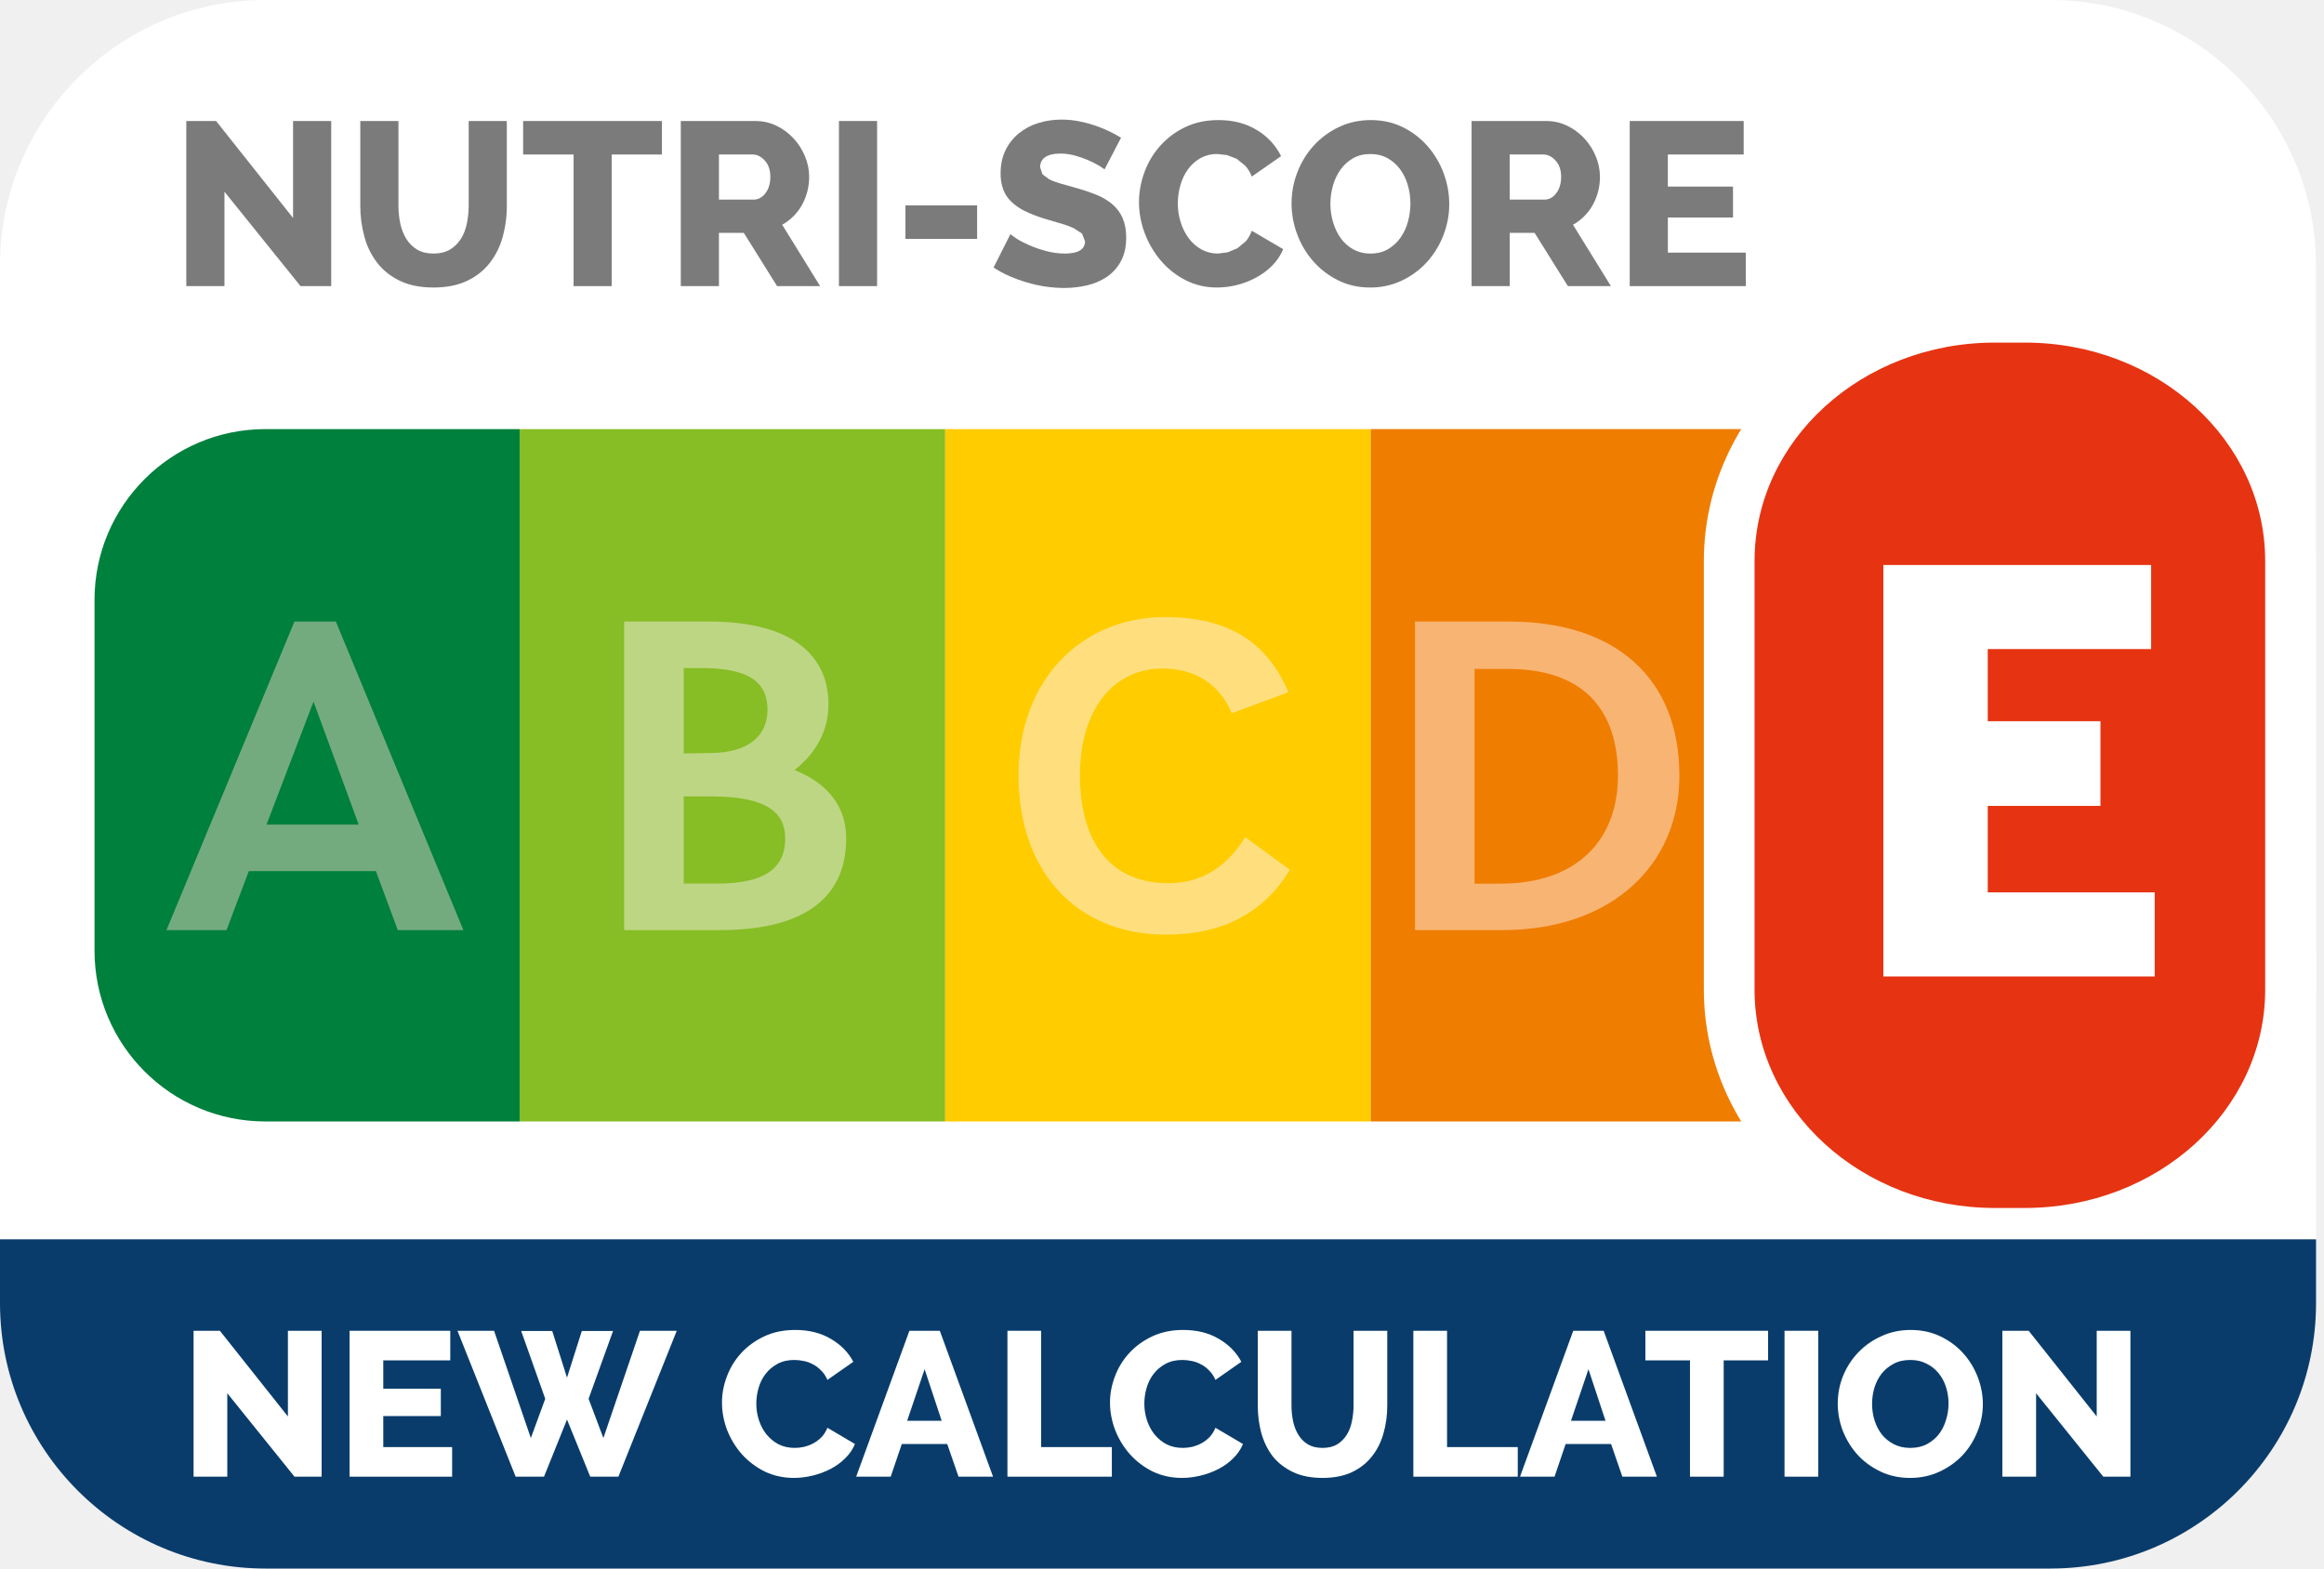
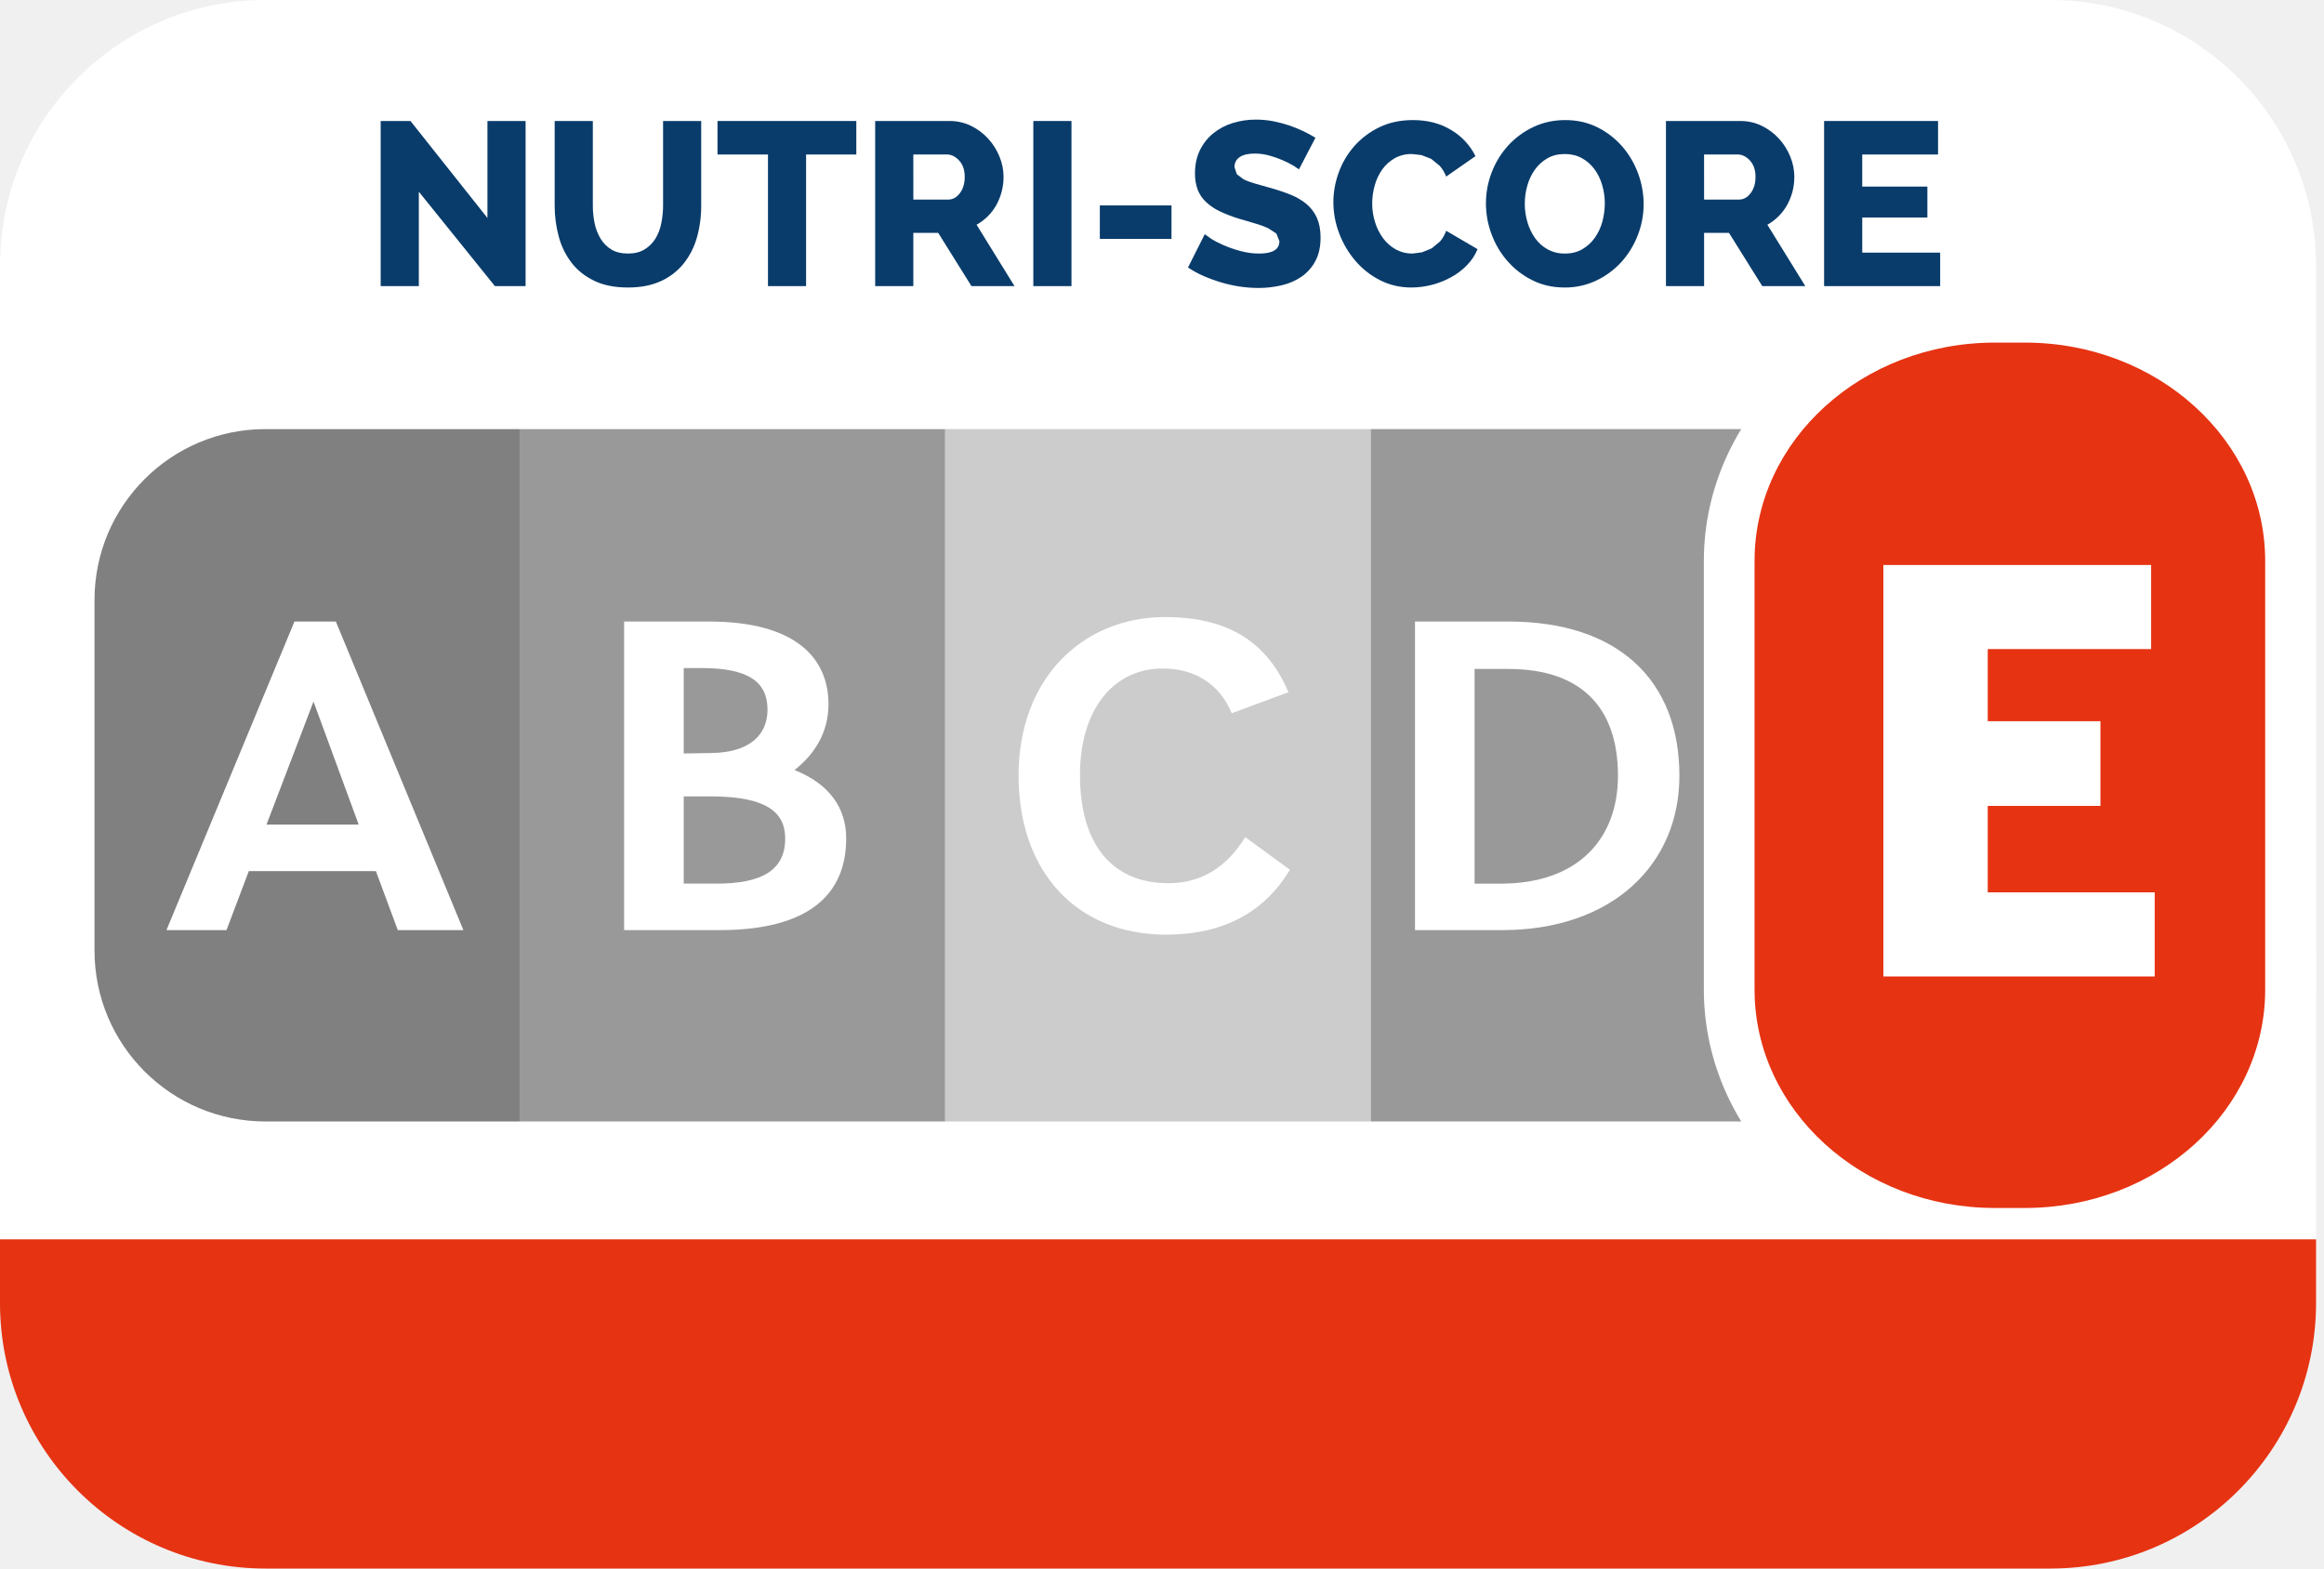
<svg xmlns="http://www.w3.org/2000/svg" id="svg2032" width="240" height="162" version="1.1" viewBox="0 0 240 162">
  <rect style="fill:#ffffff;fill-opacity:1;stroke:none;stroke-width:2.653;stroke-linecap:round;stroke-linejoin:round;paint-order:stroke fill markers" id="rect18499" width="239.178" height="30" x="0" y="98" />
  <defs id="defs2029">
    <clipPath id="clipPath1836" clipPathUnits="userSpaceOnUse">
      <path id="path1838" stroke-width="1" d="M-576.406-131.683h841.89v595.276h-841.89z" />
    </clipPath>
    <clipPath id="clipPath1817" clipPathUnits="userSpaceOnUse">
      <path id="path1819" stroke-width="1" d="M-480.445-91.617h841.89V503.66h-841.89z" />
    </clipPath>
    <clipPath id="clipPath1872" clipPathUnits="userSpaceOnUse">
      <path id="path1874" stroke-width="1" d="M-488.313-132.237h841.89v595.276h-841.89z" />
    </clipPath>
    <clipPath id="clipPath1878" clipPathUnits="userSpaceOnUse">
      <path id="path1880" stroke-width="1" d="M-519.714-136.177h841.89V459.1h-841.89z" />
    </clipPath>
    <clipPath id="clipPath1886" clipPathUnits="userSpaceOnUse">
      <path id="path1888" stroke-width="1" d="M-521.325-134.642h841.89v595.276h-841.89z" />
    </clipPath>
    <clipPath id="clipPath1892" clipPathUnits="userSpaceOnUse">
      <path id="path1894" stroke-width="1" d="M-532.144-130.648h841.89v595.276h-841.89z" />
    </clipPath>
    <clipPath id="clipPath1898" clipPathUnits="userSpaceOnUse">
      <path id="path1900" stroke-width="1" d="M-500.02-102.749h841.89v595.276h-841.89z" />
    </clipPath>
    <clipPath id="clipPath1904" clipPathUnits="userSpaceOnUse">
      <path id="path1906" stroke-width="1" d="M-522.55-115.224h841.89v595.276h-841.89z" />
    </clipPath>
    <clipPath id="clipPath1910" clipPathUnits="userSpaceOnUse">
      <path id="path1912" stroke-width="1" d="M-561.373-85.195h841.89v595.276h-841.89z" />
    </clipPath>
    <clipPath id="clipPath1916" clipPathUnits="userSpaceOnUse">
      <path id="path1918" stroke-width="1" d="M-562.786-87.568h841.89v595.276h-841.89z" />
    </clipPath>
    <clipPath id="clipPath1593" clipPathUnits="userSpaceOnUse">
      <path id="path1595" stroke-width="1" d="M-503.056-291.81h841.89v595.277h-841.89z" />
    </clipPath>
    <clipPath id="clipPath1929" clipPathUnits="userSpaceOnUse">
      <path id="path1931" stroke-width="1" d="M-503.055-239.322h841.89v595.276h-841.89z" />
    </clipPath>
    <clipPath id="clipPath1605" clipPathUnits="userSpaceOnUse">
      <path id="path1607" stroke-width="1" d="M-427.382-279.942h841.89v595.276h-841.89z" />
    </clipPath>
    <clipPath id="clipPath1618" clipPathUnits="userSpaceOnUse">
      <path id="path1620" stroke-width="1" d="M-458.785-283.881h841.89v595.276h-841.89z" />
    </clipPath>
    <clipPath id="clipPath1611" clipPathUnits="userSpaceOnUse">
      <path id="path1613" stroke-width="1" d="M-460.394-282.347h841.89v595.276h-841.89z" />
    </clipPath>
    <clipPath id="clipPath1599" clipPathUnits="userSpaceOnUse">
      <path id="path1601" stroke-width="1" d="M-471.214-278.353h841.89v595.276h-841.89z" />
    </clipPath>
    <clipPath id="clipPath1624" clipPathUnits="userSpaceOnUse">
      <path id="path1626" stroke-width="1" d="M-441.091-250.452h841.89v595.276h-841.89z" />
    </clipPath>
    <clipPath id="clipPath1630" clipPathUnits="userSpaceOnUse">
      <path id="path1632" stroke-width="1" d="M-461.62-262.929h841.89v595.276h-841.89z" />
    </clipPath>
    <clipPath id="clipPath1636" clipPathUnits="userSpaceOnUse">
      <path id="path1638" stroke-width="1" d="M-478.601-250.452h841.89v595.276h-841.89z" />
    </clipPath>
    <clipPath id="clipPath1642" clipPathUnits="userSpaceOnUse">
      <path id="path1644" stroke-width="1" d="M-420.708-232.9h841.89v595.276h-841.89z" />
    </clipPath>
    <clipPath id="clipPath1922" clipPathUnits="userSpaceOnUse">
      <path id="path1924" stroke-width="1" d="M-422.121-235.273h841.89v595.276h-841.89z" />
    </clipPath>
    <clipPath id="clipPath1866" clipPathUnits="userSpaceOnUse">
      <path id="path1868" stroke-width="1" d="M-625.833-291.81h841.89v595.277h-841.89z" />
    </clipPath>
    <clipPath id="clipPath1717" clipPathUnits="userSpaceOnUse">
      <path id="path1719" stroke-width="1" d="M-625.833-239.322h841.89v595.276h-841.89z" />
    </clipPath>
    <clipPath id="clipPath1729" clipPathUnits="userSpaceOnUse">
      <path id="path1731" stroke-width="1" d="M-542.292-239.322h841.89v595.276h-841.89z" />
    </clipPath>
    <clipPath id="clipPath1735" clipPathUnits="userSpaceOnUse">
      <path id="path1737" stroke-width="1" d="M-586.47-262.929h841.89v595.276h-841.89z" />
    </clipPath>
    <clipPath id="clipPath1741" clipPathUnits="userSpaceOnUse">
      <path id="path1743" stroke-width="1" d="M-601.38-250.452h841.89v595.276h-841.89z" />
    </clipPath>
    <clipPath id="clipPath1747" clipPathUnits="userSpaceOnUse">
      <path id="path1749" stroke-width="1" d="M-550.16-279.942h841.89v595.276h-841.89z" />
    </clipPath>
    <clipPath id="clipPath1759" clipPathUnits="userSpaceOnUse">
      <path id="path1761" stroke-width="1" d="M-581.562-283.881h841.89v595.276h-841.89z" />
    </clipPath>
    <clipPath id="clipPath1765" clipPathUnits="userSpaceOnUse">
      <path id="path1767" stroke-width="1" d="M-583.172-282.347h841.89v595.276h-841.89z" />
    </clipPath>
    <clipPath id="clipPath1773" clipPathUnits="userSpaceOnUse">
      <path id="path1775" stroke-width="1" d="M-593.991-278.353h841.89v595.276h-841.89z" />
    </clipPath>
    <clipPath id="clipPath1779" clipPathUnits="userSpaceOnUse">
      <path id="path1781" stroke-width="1" d="M-563.464-232.9h841.89v595.276h-841.89z" />
    </clipPath>
    <clipPath id="clipPath1785" clipPathUnits="userSpaceOnUse">
      <path id="path1787" stroke-width="1" d="M-564.877-235.273h841.89v595.276h-841.89z" />
    </clipPath>
    <clipPath id="clipPath1792" clipPathUnits="userSpaceOnUse">
      <path id="path1794" stroke-width="1" d="M-503.055-216.392h841.89v595.276h-841.89z" />
    </clipPath>
    <clipPath id="clipPath1753" clipPathUnits="userSpaceOnUse">
      <path id="path1755" stroke-width="1" d="M-503.055-163.905h841.89v595.276h-841.89z" />
    </clipPath>
    <clipPath id="clipPath1723" clipPathUnits="userSpaceOnUse">
      <path id="path1725" stroke-width="1" d="M-419.514-163.905h841.89v595.276h-841.89z" />
    </clipPath>
    <clipPath id="clipPath1798" clipPathUnits="userSpaceOnUse">
      <path id="path1800" stroke-width="1" d="M-427.382-204.525h841.89v595.276h-841.89z" />
    </clipPath>
    <clipPath id="clipPath1804" clipPathUnits="userSpaceOnUse">
      <path id="path1806" stroke-width="1" d="M-458.784-208.465h841.89v595.276h-841.89z" />
    </clipPath>
    <clipPath id="clipPath1810" clipPathUnits="userSpaceOnUse">
      <path id="path1812" stroke-width="1" d="M-460.394-206.93h841.89v595.276h-841.89z" />
    </clipPath>
    <clipPath id="clipPath1823" clipPathUnits="userSpaceOnUse">
      <path id="path1825" stroke-width="1" d="M-471.213-202.936h841.89V392.34h-841.89z" />
    </clipPath>
    <clipPath id="clipPath1830" clipPathUnits="userSpaceOnUse">
      <path id="path1832" stroke-width="1" d="M-437.456-175.036h841.89V420.24h-841.89z" />
    </clipPath>
    <clipPath id="clipPath1848" clipPathUnits="userSpaceOnUse">
      <path id="path1850" stroke-width="1" d="M-480.209-175.036h841.89V420.24h-841.89z" />
    </clipPath>
    <clipPath id="clipPath1842" clipPathUnits="userSpaceOnUse">
      <path id="path1844" stroke-width="1" d="M-460.551-157.483h841.89v595.276h-841.89z" />
    </clipPath>
    <clipPath id="clipPath1854" clipPathUnits="userSpaceOnUse">
      <path id="path1856" stroke-width="1" d="M-461.964-159.856h841.89V435.42h-841.89z" />
    </clipPath>
    <clipPath id="clipPath1860" clipPathUnits="userSpaceOnUse">
      <path id="path1862" stroke-width="1" d="M-452.876-180.763h841.89v595.276h-841.89z" />
    </clipPath>
    <clipPath id="clipPath1648" clipPathUnits="userSpaceOnUse">
      <path id="path1650" stroke-width="1" d="M-625.835-216.392h841.89v595.276h-841.89z" />
    </clipPath>
    <clipPath id="clipPath1655" clipPathUnits="userSpaceOnUse">
      <path id="path1657" stroke-width="1" d="M-625.833-163.905h841.89v595.276h-841.89z" />
    </clipPath>
    <clipPath id="clipPath1661" clipPathUnits="userSpaceOnUse">
      <path id="path1663" stroke-width="1" d="M-542.292-163.905h841.89v595.276h-841.89z" />
    </clipPath>
    <clipPath id="clipPath1673" clipPathUnits="userSpaceOnUse">
      <path id="path1675" stroke-width="1" d="M-550.16-204.525h841.89v595.276h-841.89z" />
    </clipPath>
    <clipPath id="clipPath1667" clipPathUnits="userSpaceOnUse">
      <path id="path1669" stroke-width="1" d="M-581.562-208.465h841.89v595.276h-841.89z" />
    </clipPath>
    <clipPath id="clipPath1687" clipPathUnits="userSpaceOnUse">
      <path id="path1689" stroke-width="1" d="M-583.173-206.93h841.89v595.276h-841.89z" />
    </clipPath>
    <clipPath id="clipPath1680" clipPathUnits="userSpaceOnUse">
      <path id="path1682" stroke-width="1" d="M-593.993-202.935h841.89V392.34h-841.89z" />
    </clipPath>
    <clipPath id="clipPath1693" clipPathUnits="userSpaceOnUse">
      <path id="path1695" stroke-width="1" d="M-561.868-175.036h841.89V420.24h-841.89z" />
    </clipPath>
    <clipPath id="clipPath1699" clipPathUnits="userSpaceOnUse">
      <path id="path1701" stroke-width="1" d="M-582.388-187.512h841.89v595.276h-841.89z" />
    </clipPath>
    <clipPath id="clipPath1705" clipPathUnits="userSpaceOnUse">
      <path id="path1707" stroke-width="1" d="M-603.22-157.483h841.89v595.276h-841.89z" />
    </clipPath>
    <clipPath id="clipPath1711" clipPathUnits="userSpaceOnUse">
      <path id="path1713" stroke-width="1" d="M-604.633-159.856h841.89V435.42h-841.89z" />
    </clipPath>
    <clipPath id="clipPath1836-3" clipPathUnits="userSpaceOnUse">
      <path id="path1838-6" stroke-width="1" d="M-576.406-131.683h841.89v595.276h-841.89z" />
    </clipPath>
    <clipPath id="clipPath1817-7" clipPathUnits="userSpaceOnUse">
      <path id="path1819-5" stroke-width="1" d="M-480.445-91.617h841.89V503.66h-841.89z" />
    </clipPath>
    <clipPath id="clipPath1872-3" clipPathUnits="userSpaceOnUse">
      <path id="path1874-5" stroke-width="1" d="M-488.313-132.237h841.89v595.276h-841.89z" />
    </clipPath>
    <clipPath id="clipPath1878-6" clipPathUnits="userSpaceOnUse">
      <path id="path1880-2" stroke-width="1" d="M-519.714-136.177h841.89V459.1h-841.89z" />
    </clipPath>
    <clipPath id="clipPath1886-9" clipPathUnits="userSpaceOnUse">
      <path id="path1888-1" stroke-width="1" d="M-521.325-134.642h841.89v595.276h-841.89z" />
    </clipPath>
    <clipPath id="clipPath1892-2" clipPathUnits="userSpaceOnUse">
      <path id="path1894-7" stroke-width="1" d="M-532.144-130.648h841.89v595.276h-841.89z" />
    </clipPath>
    <clipPath id="clipPath1898-0" clipPathUnits="userSpaceOnUse">
      <path id="path1900-9" stroke-width="1" d="M-500.02-102.749h841.89v595.276h-841.89z" />
    </clipPath>
    <clipPath id="clipPath1904-3" clipPathUnits="userSpaceOnUse">
      <path id="path1906-6" stroke-width="1" d="M-522.55-115.224h841.89v595.276h-841.89z" />
    </clipPath>
    <clipPath id="clipPath1910-0" clipPathUnits="userSpaceOnUse">
      <path id="path1912-6" stroke-width="1" d="M-561.373-85.195h841.89v595.276h-841.89z" />
    </clipPath>
    <clipPath id="clipPath1916-2" clipPathUnits="userSpaceOnUse">
      <path id="path1918-6" stroke-width="1" d="M-562.786-87.568h841.89v595.276h-841.89z" />
    </clipPath>
    <clipPath id="clipPath2322" clipPathUnits="userSpaceOnUse">
      <path id="path2324" stroke-width="1" d="M-537.03-102.748h841.89v595.276h-841.89z" />
    </clipPath>
+     <clipPath id="clipPath1605-8" clipPathUnits="userSpaceOnUse">
+       <path id="path1607-3" stroke-width="1" d="m -427.382,-279.942 h 841.89 v 595.276 h -841.89 z" />
+     </clipPath>
+     <clipPath id="clipPath1618-5" clipPathUnits="userSpaceOnUse">
+       <path id="path1620-1" stroke-width="1" d="m -458.785,-283.881 h 841.89 v 595.276 h -841.89 z" />
+     </clipPath>
+     <clipPath id="clipPath1611-2" clipPathUnits="userSpaceOnUse">
+       <path id="path1613-0" stroke-width="1" d="m -460.394,-282.347 h 841.89 v 595.276 h -841.89 z" />
+     </clipPath>
+     <clipPath id="clipPath1599-1" clipPathUnits="userSpaceOnUse">
+       <path id="path1601-6" stroke-width="1" d="m -471.214,-278.353 h 841.89 v 595.276 h -841.89 z" />
+     </clipPath>
  </defs>
-   <g id="layer1">
-     <g id="g2493">
-       <g id="g2395" fill-opacity="1" fill-rule="nonzero" stroke="none">
-         <path id="path612" fill="#fff" d="M239.174 27.41c0-15.112-12.296-27.41-27.408-27.41H27.411C12.295 0 .001 12.298.001 27.41v70.768c0 15.117 12.294 27.41 27.41 27.41h162.413A31.607 31.607 0 0 0 206 130h3.118c16.568 0 30.045-12.466 30.045-27.79v-3.793l.011-.239z" clip-path="url(#clipPath1836-3)" />
-         <path id="path616" fill="#00803d" d="M27.411 115.826h26.252V44.318H27.41a17.647 17.647 0 0 0-17.65 17.647v36.211a17.65 17.65 0 0 0 17.65 17.65" clip-path="url(#clipPath1817-7)" />
-         <path id="path620" fill="#7c7b7b" d="M23.179 19.799v9.751h-3.94V12.497h3.077l7.949 10.016V12.497h3.939V29.55h-3.17z" />
-         <path id="path632" fill="#7c7b7b" d="M44.774 26.187c.67 0 1.24-.139 1.704-.419.465-.28.843-.653 1.13-1.117.289-.465.492-.997.61-1.597.122-.6.184-1.214.184-1.839v-8.719h3.937v8.72a11.894 11.894 0 0 1-.444 3.314 7.635 7.635 0 0 1-1.37 2.692 6.413 6.413 0 0 1-2.353 1.814c-.953.437-2.085.658-3.398.658-1.362 0-2.522-.23-3.484-.695-.96-.464-1.742-1.084-2.34-1.863a7.608 7.608 0 0 1-1.321-2.7 12.062 12.062 0 0 1-.422-3.22v-8.72h3.94v8.72c0 .655.063 1.282.193 1.875a4.965 4.965 0 0 0 .623 1.585c.289.463.66.832 1.116 1.103.457.274 1.022.408 1.695.408" clip-path="url(#clipPath1872-3)" />
-         <path id="path636" fill="#7c7b7b" d="M68.358 15.957h-5.186V29.55h-3.937V15.957h-5.212v-3.46h14.335z" />
-         <path id="path648" fill="#7c7b7b" d="M70.306 29.55V12.497h7.686c.801 0 1.543.17 2.223.505.68.335 1.266.777 1.763 1.322.496.545.882 1.16 1.165 1.849.282.688.42 1.384.42 2.09a5.991 5.991 0 0 1-.742 2.906 5.283 5.283 0 0 1-2.044 2.041l3.917 6.34H80.25l-3.436-5.499h-2.569v5.5zm3.94-8.937h3.6c.464 0 .866-.216 1.203-.658.338-.441.504-1.004.504-1.692 0-.706-.192-1.265-.576-1.684-.384-.415-.801-.622-1.25-.622h-3.482z" />
-         <path id="path650" fill="#7c7b7b" d="M86.638 12.497h3.94V29.55h-3.94z" />
-         <path id="path652" fill="#7c7b7b" d="M93.506 21.215h7.4v3.46h-7.4z" />
-         <path id="path664" fill="#7c7b7b" d="M114.068 17.493l-.53-.362a10.504 10.504 0 0 0-2.497-1.057 5.67 5.67 0 0 0-1.536-.214c-.675 0-1.19.119-1.551.36a1.185 1.185 0 0 0-.539 1.056l.24.722.685.514c.295.152.664.294 1.105.422.44.128.947.273 1.525.432.817.225 1.554.468 2.21.733a6.075 6.075 0 0 1 1.68.984c.464.393.822.87 1.069 1.43.247.56.373 1.234.373 2.017 0 .96-.181 1.772-.54 2.436a4.568 4.568 0 0 1-1.429 1.611 6.073 6.073 0 0 1-2.054.89 10.502 10.502 0 0 1-2.39.275 13.622 13.622 0 0 1-3.82-.565 15.906 15.906 0 0 1-1.825-.66 10.142 10.142 0 0 1-1.635-.889l1.732-3.436.647.457c.353.227.785.45 1.297.673.512.225 1.088.426 1.728.6a7.311 7.311 0 0 0 1.947.265c1.394 0 2.09-.426 2.09-1.273l-.312-.792-.865-.563a9.249 9.249 0 0 0-1.297-.47l-1.631-.481a14.214 14.214 0 0 1-2.044-.781 5.457 5.457 0 0 1-1.44-.974 3.443 3.443 0 0 1-.853-1.27 4.656 4.656 0 0 1-.275-1.682c0-.898.167-1.688.503-2.377a5.154 5.154 0 0 1 1.368-1.743 5.958 5.958 0 0 1 2.006-1.07 8.038 8.038 0 0 1 2.414-.358c.61 0 1.203.055 1.779.166.576.114 1.125.258 1.644.432a13.781 13.781 0 0 1 2.725 1.273z" clip-path="url(#clipPath1878-6)" />
-         <path id="path668" fill="#7c7b7b" d="M117.624 20.88c0-1.024.18-2.046.551-3.063a8.47 8.47 0 0 1 1.609-2.725 8.134 8.134 0 0 1 2.584-1.947c1.015-.496 2.172-.743 3.47-.743 1.52 0 2.842.344 3.963 1.032a6.494 6.494 0 0 1 2.498 2.69l-3.026 2.112a3.661 3.661 0 0 0-.673-1.116l-.89-.72-.995-.384-.975-.108a3.509 3.509 0 0 0-1.825.457 4.085 4.085 0 0 0-1.273 1.176 5.298 5.298 0 0 0-.755 1.633 6.845 6.845 0 0 0-.254 1.85c0 .672.102 1.321.303 1.946a5.5 5.5 0 0 0 .838 1.657c.362.479.797.86 1.309 1.141a3.5 3.5 0 0 0 1.706.42l.997-.131.995-.41.868-.72c.253-.296.463-.662.624-1.092l3.242 1.898a5.168 5.168 0 0 1-1.119 1.681 6.852 6.852 0 0 1-1.668 1.247 8.569 8.569 0 0 1-4.036 1.033c-1.183 0-2.269-.252-3.253-.755a8.27 8.27 0 0 1-2.547-2.006 9.478 9.478 0 0 1-1.668-2.833 8.993 8.993 0 0 1-.6-3.22" clip-path="url(#clipPath1886-9)" />
-         <path id="path672" fill="#7c7b7b" d="M141.499 29.694c-1.216 0-2.322-.247-3.315-.744a8.3 8.3 0 0 1-2.558-1.957 8.878 8.878 0 0 1-1.657-2.776 9.026 9.026 0 0 1-.59-3.216c0-1.12.204-2.202.614-3.244a8.757 8.757 0 0 1 1.704-2.751 8.34 8.34 0 0 1 2.595-1.896c1-.472 2.094-.708 3.277-.708 1.216 0 2.324.247 3.315.743a8.24 8.24 0 0 1 2.56 1.97 8.91 8.91 0 0 1 1.644 2.786 9.104 9.104 0 0 1 .576 3.171 8.791 8.791 0 0 1-.612 3.242 8.85 8.85 0 0 1-1.692 2.752 8.313 8.313 0 0 1-2.582 1.908 7.472 7.472 0 0 1-3.28.72m-4.108-8.644c0 .655.094 1.29.278 1.907.183.617.448 1.165.792 1.646a3.884 3.884 0 0 0 1.297 1.154 3.641 3.641 0 0 0 1.79.43c.689 0 1.289-.152 1.8-.457a4.11 4.11 0 0 0 1.287-1.187 5.284 5.284 0 0 0 .768-1.657 7.26 7.26 0 0 0 .252-1.885c0-.657-.093-1.295-.278-1.91a5.131 5.131 0 0 0-.803-1.634 4.01 4.01 0 0 0-1.298-1.13c-.512-.28-1.097-.419-1.754-.419-.687 0-1.287.148-1.799.444a4.094 4.094 0 0 0-1.286 1.165 5.26 5.26 0 0 0-.78 1.644 6.76 6.76 0 0 0-.266 1.889" clip-path="url(#clipPath1892-2)" />
-         <path id="path676" fill="#7c7b7b" d="M151.97 29.55V12.497h7.686c.8 0 1.54.17 2.222.505a5.892 5.892 0 0 1 1.765 1.322c.497.545.883 1.16 1.165 1.849a5.539 5.539 0 0 1 .42 2.09 6.16 6.16 0 0 1-.19 1.522 6.029 6.029 0 0 1-.554 1.384 5.274 5.274 0 0 1-2.041 2.041l3.917 6.34h-4.445l-3.435-5.499h-2.571v5.5zm3.939-8.937h3.603c.464 0 .865-.216 1.2-.658.338-.441.506-1.004.506-1.692 0-.706-.192-1.265-.576-1.684-.384-.415-.803-.622-1.249-.622h-3.487z" />
-         <path id="path680" fill="#7c7b7b" d="M180.289 26.092v3.458h-11.987V12.497h11.768v3.46h-7.83v3.314h6.727v3.193h-6.726v3.628z" />
-         <path id="path682" fill="#87bd25" d="M97.613 115.826H53.66V44.318h43.952z" />
-         <path id="path684" fill="#fc0" d="M141.562 115.826h-43.95V44.318h43.95z" />
-         <path id="path686" fill="#ef7d00" d="M185.515 115.826h-43.953V44.318h43.953z" />
-         <path id="path700" fill="#74ab7e" d="M27.522 85.165l4.854-12.702 4.666 12.702zm7.163-20.97h-4.277L17.19 96.065h6.2l2.304-6.097h13.124l2.262 6.097h6.775z" />
-         <path id="path712" fill="#bdd684" d="M70.609 91.26v-9.006h3.027c5.625.045 7.452 1.708 7.452 4.341 0 3.28-2.405 4.665-7.068 4.665zm0-13.441v-8.823h1.827c4.855 0 6.825 1.432 6.825 4.297 0 2.632-1.875 4.433-5.817 4.48zm2.597-13.627h-8.752v31.872h9.855c9.28 0 13.078-3.74 13.078-9.469 0-3.142-1.733-5.634-5.339-7.066 2.068-1.618 3.51-3.88 3.51-6.792 0-4.712-3.318-8.545-12.352-8.545" clip-path="url(#clipPath1898-0)" />
-         <path id="path716" fill="#ffdf7d" d="M120.327 63.73c-8.556 0-15.14 6.376-15.14 16.353 0 10.027 6.057 16.447 15.237 16.447 5.912 0 10.142-2.31 12.784-6.7l-4.615-3.372c-1.873 3.05-4.468 4.76-7.929 4.76-5.865 0-9.135-4.067-9.135-11.181 0-6.652 3.365-10.992 8.557-10.992 3.414 0 5.912 1.708 7.115 4.618l5.863-2.171c-1.922-4.48-5.43-7.761-12.737-7.761" clip-path="url(#clipPath1904-3)" />
-         <path id="path720" fill="#fff" d="M206 129.998c-16.566 0-30.043-12.466-30.043-27.788V57.936c0-15.324 13.477-27.79 30.043-27.79h3.118c16.568 0 30.045 12.466 30.045 27.79v44.274c0 15.322-13.477 27.788-30.045 27.788z" clip-path="url(#clipPath1910-0)" />
-         <path id="path724" fill="#e63312" d="M209.118 124.761H206c-13.7 0-24.806-10.096-24.806-22.55V57.935c0-12.455 11.106-22.551 24.806-22.551h3.118c13.702 0 24.808 10.096 24.808 22.55v44.275c0 12.455-11.106 22.551-24.808 22.551" clip-path="url(#clipPath1916-2)" />
-         <path id="path728" fill="#fff" d="M194.496 100.849V58.353h27.653v8.684h-16.875v7.45h11.64v8.747h-11.64v8.93h17.243v8.685z" />
-         <path id="path740" fill="#f8b472" d="M152.28 91.262V69.09h3.463c7.642 0 11.345 4.065 11.345 11.04 0 6.376-3.992 11.133-12.113 11.133zm3.512-27.07h-9.664v31.872h8.99c11.392 0 18.315-6.788 18.315-15.935 0-9.976-6.442-15.937-17.641-15.937" clip-path="url(#clipPath2322)" />
-       </g>
-     </g>
-   </g>
-   <path id="path16330" clip-path="url(#clipPath1593)" style="fill:#093c6b;fill-opacity:1;fill-rule:nonzero;stroke:none" d="M 0 33.997 L 0 27.407 C 2.3684734e-15 12.296 12.298 -0.003 27.412 -0.003 L 211.77 -0.003 L 211.77 -0.001 C 226.882 -0.001 239.178 12.295 239.178 27.407 L 239.178 33.997 L 0 33.997 z " transform="matrix(1,0,0,-1,0,161.997)" />
-   <g aria-label="NEW CALCULATION" id="text18503" style="font-size:21.224px;line-height:1.25;font-family:'Open Sans';-inkscape-font-specification:'Open Sans';stroke-width:0.531">
-     <path d="m 23.472,143.896 v 8.617 h -3.481 v -15.069 h 2.717 l 7.025,8.851 v -8.851 h 3.481 v 15.069 h -2.802 z" style="font-weight:800;font-family:Raleway;-inkscape-font-specification:'Raleway Ultra-Bold';fill:#ffffff" id="path5610" />
-     <path d="m 46.691,149.457 v 3.056 H 36.1 v -15.069 h 10.4 v 3.056 h -6.919 v 2.929 h 5.943 v 2.823 h -5.943 v 3.205 z" style="font-weight:800;font-family:Raleway;-inkscape-font-specification:'Raleway Ultra-Bold';fill:#ffffff" id="path5612" />
-     <path d="m 53.823,137.465 h 3.205 l 1.528,4.818 1.528,-4.818 h 3.226 l -2.526,7.004 1.528,4.054 3.778,-11.079 h 3.799 L 63.862,152.513 h -2.908 l -2.398,-5.9 -2.377,5.9 H 53.25 l -6.006,-15.069 h 3.778 l 3.799,11.079 1.486,-4.054 z" style="font-weight:800;font-family:Raleway;-inkscape-font-specification:'Raleway Ultra-Bold';fill:#ffffff" id="path5614" />
-     <path d="m 74.559,144.851 q 0,-1.358 0.509,-2.695 0.509,-1.358 1.486,-2.42 0.976,-1.061 2.377,-1.719 1.401,-0.658 3.184,-0.658 2.122,0 3.672,0.913 1.571,0.913 2.335,2.377 l -2.674,1.868 q -0.255,-0.594 -0.658,-0.976 -0.382,-0.403 -0.849,-0.637 -0.467,-0.255 -0.955,-0.34 -0.488,-0.106 -0.955,-0.106 -0.998,0 -1.74,0.403 -0.743,0.403 -1.231,1.04 -0.488,0.637 -0.722,1.443 -0.233,0.807 -0.233,1.634 0,0.891 0.276,1.719 0.276,0.828 0.785,1.464 0.531,0.637 1.252,1.019 0.743,0.361 1.655,0.361 0.467,0 0.955,-0.106 0.509,-0.127 0.955,-0.361 0.467,-0.255 0.849,-0.637 0.382,-0.403 0.616,-0.976 l 2.844,1.677 q -0.34,0.828 -1.019,1.486 -0.658,0.658 -1.528,1.104 -0.87,0.446 -1.847,0.679 -0.976,0.233 -1.91,0.233 -1.634,0 -3.014,-0.658 -1.358,-0.679 -2.356,-1.783 -0.976,-1.104 -1.528,-2.504 -0.531,-1.401 -0.531,-2.844 z" style="font-weight:800;font-family:Raleway;-inkscape-font-specification:'Raleway Ultra-Bold';fill:#ffffff" id="path5616" />
-     <path d="m 93.915,137.444 h 3.141 l 5.497,15.069 h -3.566 l -1.167,-3.375 h -4.691 l -1.146,3.375 h -3.566 z m 3.332,9.296 -1.762,-5.327 -1.804,5.327 z" style="font-weight:800;font-family:Raleway;-inkscape-font-specification:'Raleway Ultra-Bold';fill:#ffffff" id="path5618" />
-     <path d="m 104.039,152.513 v -15.069 h 3.481 v 12.013 h 7.301 v 3.056 z" style="font-weight:800;font-family:Raleway;-inkscape-font-specification:'Raleway Ultra-Bold';fill:#ffffff" id="path5620" />
-     <path d="m 114.63,144.851 q 0,-1.358 0.509,-2.695 0.509,-1.358 1.486,-2.42 0.976,-1.061 2.377,-1.719 1.401,-0.658 3.184,-0.658 2.122,0 3.672,0.913 1.571,0.913 2.335,2.377 l -2.674,1.868 q -0.255,-0.594 -0.658,-0.976 -0.382,-0.403 -0.849,-0.637 -0.467,-0.255 -0.955,-0.34 -0.488,-0.106 -0.955,-0.106 -0.998,0 -1.74,0.403 -0.743,0.403 -1.231,1.04 -0.488,0.637 -0.722,1.443 -0.233,0.807 -0.233,1.634 0,0.891 0.276,1.719 0.276,0.828 0.785,1.464 0.531,0.637 1.252,1.019 0.743,0.361 1.655,0.361 0.467,0 0.955,-0.106 0.509,-0.127 0.955,-0.361 0.467,-0.255 0.849,-0.637 0.382,-0.403 0.616,-0.976 l 2.844,1.677 q -0.34,0.828 -1.019,1.486 -0.658,0.658 -1.528,1.104 -0.87,0.446 -1.847,0.679 -0.976,0.233 -1.91,0.233 -1.634,0 -3.014,-0.658 -1.358,-0.679 -2.356,-1.783 -0.976,-1.104 -1.528,-2.504 -0.531,-1.401 -0.531,-2.844 z" style="font-weight:800;font-family:Raleway;-inkscape-font-specification:'Raleway Ultra-Bold';fill:#ffffff" id="path5622" />
-     <path d="m 136.576,149.542 q 0.891,0 1.507,-0.361 0.616,-0.382 0.998,-0.998 0.382,-0.616 0.531,-1.401 0.17,-0.807 0.17,-1.634 v -7.704 h 3.481 v 7.704 q 0,1.571 -0.403,2.929 -0.382,1.358 -1.21,2.377 -0.807,1.019 -2.08,1.613 -1.252,0.573 -2.993,0.573 -1.804,0 -3.078,-0.616 -1.273,-0.616 -2.08,-1.634 -0.785,-1.04 -1.167,-2.398 -0.361,-1.358 -0.361,-2.844 v -7.704 h 3.481 v 7.704 q 0,0.87 0.17,1.655 0.17,0.785 0.552,1.401 0.382,0.616 0.976,0.976 0.616,0.361 1.507,0.361 z" style="font-weight:800;font-family:Raleway;-inkscape-font-specification:'Raleway Ultra-Bold';fill:#ffffff" id="path5624" />
-     <path d="m 145.957,152.513 v -15.069 h 3.481 v 12.013 h 7.301 v 3.056 z" style="font-weight:800;font-family:Raleway;-inkscape-font-specification:'Raleway Ultra-Bold';fill:#ffffff" id="path5626" />
-     <path d="m 162.47,137.444 h 3.141 l 5.497,15.069 h -3.566 l -1.167,-3.375 h -4.691 l -1.146,3.375 h -3.566 z m 3.332,9.296 -1.762,-5.327 -1.804,5.327 z" style="font-weight:800;font-family:Raleway;-inkscape-font-specification:'Raleway Ultra-Bold';fill:#ffffff" id="path5628" />
-     <path d="m 182.59,140.5 h -4.584 v 12.013 h -3.481 v -12.013 h -4.606 v -3.056 h 12.671 z" style="font-weight:800;font-family:Raleway;-inkscape-font-specification:'Raleway Ultra-Bold';fill:#ffffff" id="path5630" />
-     <path d="m 184.288,152.513 v -15.069 h 3.481 v 15.069 z" style="font-weight:800;font-family:Raleway;-inkscape-font-specification:'Raleway Ultra-Bold';fill:#ffffff" id="path5632" />
-     <path d="m 197.256,152.641 q -1.677,0 -3.056,-0.658 -1.38,-0.658 -2.356,-1.719 -0.976,-1.082 -1.528,-2.462 -0.531,-1.38 -0.531,-2.844 0,-1.486 0.552,-2.865 0.573,-1.38 1.571,-2.42 1.019,-1.061 2.398,-1.677 1.38,-0.637 3.014,-0.637 1.677,0 3.056,0.658 1.38,0.658 2.356,1.74 0.976,1.082 1.507,2.462 0.531,1.38 0.531,2.802 0,1.486 -0.573,2.865 -0.552,1.38 -1.549,2.441 -0.998,1.04 -2.377,1.677 -1.38,0.637 -3.014,0.637 z m -3.926,-7.641 q 0,0.87 0.255,1.698 0.255,0.807 0.743,1.443 0.509,0.637 1.252,1.019 0.743,0.382 1.698,0.382 0.998,0 1.74,-0.403 0.743,-0.403 1.231,-1.04 0.488,-0.658 0.722,-1.464 0.255,-0.828 0.255,-1.677 0,-0.87 -0.255,-1.677 -0.255,-0.828 -0.764,-1.443 -0.509,-0.637 -1.252,-0.998 -0.722,-0.382 -1.677,-0.382 -0.998,0 -1.74,0.403 -0.722,0.382 -1.231,1.019 -0.488,0.637 -0.743,1.464 -0.233,0.807 -0.233,1.655 z" style="font-weight:800;font-family:Raleway;-inkscape-font-specification:'Raleway Ultra-Bold';fill:#ffffff" id="path5634" />
-     <path d="m 210.267,143.896 v 8.617 h -3.481 v -15.069 h 2.717 l 7.025,8.851 v -8.851 h 3.481 v 15.069 h -2.802 z" style="font-weight:800;font-family:Raleway;-inkscape-font-specification:'Raleway Ultra-Bold';fill:#ffffff" id="path5636" />
-   </g>
+   <path id="path612" fill="#ffffff" d="M 239.174,27.41 C 239.174,12.298 226.878,0 211.766,0 H 27.411 C 12.295,0 0.001,12.298 0.001,27.41 v 70.768 c 0,15.117 12.294,27.41 27.41,27.41 H 189.824 A 31.607,31.607 0 0 0 206,130 h 3.118 c 16.568,0 30.045,-12.466 30.045,-27.79 v -3.793 l 0.011,-0.239 z" clip-path="url(#clipPath1836-3)" style="fill-opacity:1;fill-rule:nonzero;stroke:none" />
+   <path id="path616" fill="#00803d" d="M 27.411,115.826 H 53.663 V 44.318 H 27.41 A 17.647,17.647 0 0 0 9.76,61.965 v 36.211 a 17.65,17.65 0 0 0 17.65,17.65" clip-path="url(#clipPath1817-7)" style="fill-opacity:1;fill-rule:nonzero;stroke:none;fill:#808080" />
+   <path id="path620" fill="#7c7b7b" d="m 43.253,19.799 v 9.751 h -3.94 V 12.497 h 3.077 l 7.949,10.016 V 12.497 h 3.939 V 29.55 h -3.17 z" style="fill-opacity:1;fill-rule:nonzero;stroke:none;fill:#093c6b" />
+   <path id="path632" fill="#7c7b7b" d="m 44.774,26.187 c 0.67,0 1.24,-0.139 1.704,-0.419 0.465,-0.28 0.843,-0.653 1.13,-1.117 0.289,-0.465 0.492,-0.997 0.61,-1.597 0.122,-0.6 0.184,-1.214 0.184,-1.839 v -8.719 h 3.937 v 8.72 a 11.894,11.894 0 0 1 -0.444,3.314 7.635,7.635 0 0 1 -1.37,2.692 6.413,6.413 0 0 1 -2.353,1.814 c -0.953,0.437 -2.085,0.658 -3.398,0.658 -1.362,0 -2.522,-0.23 -3.484,-0.695 -0.96,-0.464 -1.742,-1.084 -2.34,-1.863 a 7.608,7.608 0 0 1 -1.321,-2.7 12.062,12.062 0 0 1 -0.422,-3.22 v -8.72 h 3.94 v 8.72 c 0,0.655 0.063,1.282 0.193,1.875 a 4.965,4.965 0 0 0 0.623,1.585 c 0.289,0.463 0.66,0.832 1.116,1.103 0.457,0.274 1.022,0.408 1.695,0.408" clip-path="url(#clipPath1872-3)" style="fill-opacity:1;fill-rule:nonzero;stroke:none;fill:#093c6b" transform="translate(20.07435)" />
+   <path id="path636" fill="#7c7b7b" d="m 88.432,15.957 h -5.186 V 29.55 h -3.937 V 15.957 h -5.212 v -3.46 h 14.335 z" style="fill-opacity:1;fill-rule:nonzero;stroke:none;fill:#093c6b" />
+   <path id="path648" fill="#7c7b7b" d="M 90.38,29.55 V 12.497 h 7.686 c 0.801,0 1.543,0.17 2.223,0.505 0.68,0.335 1.266,0.777 1.763,1.322 0.496,0.545 0.882,1.16 1.165,1.849 0.282,0.688 0.42,1.384 0.42,2.09 a 5.991,5.991 0 0 1 -0.742,2.906 5.283,5.283 0 0 1 -2.044,2.041 l 3.917,6.34 h -4.444 l -3.436,-5.499 h -2.569 v 5.5 z m 3.94,-8.937 h 3.6 c 0.464,0 0.866,-0.216 1.203,-0.658 0.338,-0.441 0.504,-1.004 0.504,-1.692 0,-0.706 -0.192,-1.265 -0.576,-1.684 -0.384,-0.415 -0.801,-0.622 -1.25,-0.622 h -3.482 z" style="fill-opacity:1;fill-rule:nonzero;stroke:none;fill:#093c6b" />
+   <path id="path650" fill="#7c7b7b" d="m 106.712,12.497 h 3.94 V 29.55 h -3.94 z" style="fill-opacity:1;fill-rule:nonzero;stroke:none;fill:#093c6b" />
+   <path id="path652" fill="#7c7b7b" d="m 113.58,21.215 h 7.4 v 3.46 h -7.4 z" style="fill-opacity:1;fill-rule:nonzero;stroke:none;fill:#093c6b" />
+   <path id="path664" fill="#7c7b7b" d="m 114.068,17.493 -0.53,-0.362 a 10.504,10.504 0 0 0 -2.497,-1.057 5.67,5.67 0 0 0 -1.536,-0.214 c -0.675,0 -1.19,0.119 -1.551,0.36 a 1.185,1.185 0 0 0 -0.539,1.056 l 0.24,0.722 0.685,0.514 c 0.295,0.152 0.664,0.294 1.105,0.422 0.44,0.128 0.947,0.273 1.525,0.432 0.817,0.225 1.554,0.468 2.21,0.733 a 6.075,6.075 0 0 1 1.68,0.984 c 0.464,0.393 0.822,0.87 1.069,1.43 0.247,0.56 0.373,1.234 0.373,2.017 0,0.96 -0.181,1.772 -0.54,2.436 a 4.568,4.568 0 0 1 -1.429,1.611 6.073,6.073 0 0 1 -2.054,0.89 10.502,10.502 0 0 1 -2.39,0.275 13.622,13.622 0 0 1 -3.82,-0.565 15.906,15.906 0 0 1 -1.825,-0.66 10.142,10.142 0 0 1 -1.635,-0.889 l 1.732,-3.436 0.647,0.457 c 0.353,0.227 0.785,0.45 1.297,0.673 0.512,0.225 1.088,0.426 1.728,0.6 a 7.311,7.311 0 0 0 1.947,0.265 c 1.394,0 2.09,-0.426 2.09,-1.273 l -0.312,-0.792 -0.865,-0.563 a 9.249,9.249 0 0 0 -1.297,-0.47 l -1.631,-0.481 a 14.214,14.214 0 0 1 -2.044,-0.781 5.457,5.457 0 0 1 -1.44,-0.974 3.443,3.443 0 0 1 -0.853,-1.27 4.656,4.656 0 0 1 -0.275,-1.682 c 0,-0.898 0.167,-1.688 0.503,-2.377 a 5.154,5.154 0 0 1 1.368,-1.743 5.958,5.958 0 0 1 2.006,-1.07 8.038,8.038 0 0 1 2.414,-0.358 c 0.61,0 1.203,0.055 1.779,0.166 0.576,0.114 1.125,0.258 1.644,0.432 a 13.781,13.781 0 0 1 2.725,1.273 z" clip-path="url(#clipPath1878-6)" style="fill-opacity:1;fill-rule:nonzero;stroke:none;fill:#093c6b" transform="translate(20.07435)" />
+   <path id="path668" fill="#7c7b7b" d="m 117.624,20.88 c 0,-1.024 0.18,-2.046 0.551,-3.063 a 8.47,8.47 0 0 1 1.609,-2.725 8.134,8.134 0 0 1 2.584,-1.947 c 1.015,-0.496 2.172,-0.743 3.47,-0.743 1.52,0 2.842,0.344 3.963,1.032 a 6.494,6.494 0 0 1 2.498,2.69 l -3.026,2.112 A 3.661,3.661 0 0 0 128.6,17.12 l -0.89,-0.72 -0.995,-0.384 -0.975,-0.108 a 3.509,3.509 0 0 0 -1.825,0.457 4.085,4.085 0 0 0 -1.273,1.176 5.298,5.298 0 0 0 -0.755,1.633 6.845,6.845 0 0 0 -0.254,1.85 c 0,0.672 0.102,1.321 0.303,1.946 a 5.5,5.5 0 0 0 0.838,1.657 c 0.362,0.479 0.797,0.86 1.309,1.141 a 3.5,3.5 0 0 0 1.706,0.42 l 0.997,-0.131 0.995,-0.41 0.868,-0.72 c 0.253,-0.296 0.463,-0.662 0.624,-1.092 l 3.242,1.898 a 5.168,5.168 0 0 1 -1.119,1.681 6.852,6.852 0 0 1 -1.668,1.247 8.569,8.569 0 0 1 -4.036,1.033 c -1.183,0 -2.269,-0.252 -3.253,-0.755 a 8.27,8.27 0 0 1 -2.547,-2.006 9.478,9.478 0 0 1 -1.668,-2.833 8.993,8.993 0 0 1 -0.6,-3.22" clip-path="url(#clipPath1886-9)" style="fill-opacity:1;fill-rule:nonzero;stroke:none;fill:#093c6b" transform="translate(20.07435)" />
+   <path id="path672" fill="#7c7b7b" d="m 141.499,29.694 c -1.216,0 -2.322,-0.247 -3.315,-0.744 a 8.3,8.3 0 0 1 -2.558,-1.957 8.878,8.878 0 0 1 -1.657,-2.776 9.026,9.026 0 0 1 -0.59,-3.216 c 0,-1.12 0.204,-2.202 0.614,-3.244 a 8.757,8.757 0 0 1 1.704,-2.751 8.34,8.34 0 0 1 2.595,-1.896 c 1,-0.472 2.094,-0.708 3.277,-0.708 1.216,0 2.324,0.247 3.315,0.743 a 8.24,8.24 0 0 1 2.56,1.97 8.91,8.91 0 0 1 1.644,2.786 9.104,9.104 0 0 1 0.576,3.171 8.791,8.791 0 0 1 -0.612,3.242 8.85,8.85 0 0 1 -1.692,2.752 8.313,8.313 0 0 1 -2.582,1.908 7.472,7.472 0 0 1 -3.28,0.72 M 137.39,21.05 c 0,0.655 0.094,1.29 0.278,1.907 0.183,0.617 0.448,1.165 0.792,1.646 a 3.884,3.884 0 0 0 1.297,1.154 3.641,3.641 0 0 0 1.79,0.43 c 0.689,0 1.289,-0.152 1.8,-0.457 a 4.11,4.11 0 0 0 1.287,-1.187 5.284,5.284 0 0 0 0.768,-1.657 7.26,7.26 0 0 0 0.252,-1.885 c 0,-0.657 -0.093,-1.295 -0.278,-1.91 a 5.131,5.131 0 0 0 -0.803,-1.634 4.01,4.01 0 0 0 -1.298,-1.13 c -0.512,-0.28 -1.097,-0.419 -1.754,-0.419 -0.687,0 -1.287,0.148 -1.799,0.444 a 4.094,4.094 0 0 0 -1.286,1.165 5.26,5.26 0 0 0 -0.78,1.644 6.76,6.76 0 0 0 -0.266,1.889" clip-path="url(#clipPath1892-2)" style="fill-opacity:1;fill-rule:nonzero;stroke:none;fill:#093c6b" transform="translate(20.07435)" />
+   <path id="path676" fill="#7c7b7b" d="M 172.044,29.55 V 12.497 h 7.686 c 0.8,0 1.54,0.17 2.222,0.505 a 5.892,5.892 0 0 1 1.765,1.322 c 0.497,0.545 0.883,1.16 1.165,1.849 a 5.539,5.539 0 0 1 0.42,2.09 6.16,6.16 0 0 1 -0.19,1.522 6.029,6.029 0 0 1 -0.554,1.384 5.274,5.274 0 0 1 -2.041,2.041 l 3.917,6.34 h -4.445 l -3.435,-5.499 h -2.571 v 5.5 z m 3.939,-8.937 h 3.603 c 0.464,0 0.865,-0.216 1.2,-0.658 0.338,-0.441 0.506,-1.004 0.506,-1.692 0,-0.706 -0.192,-1.265 -0.576,-1.684 -0.384,-0.415 -0.803,-0.622 -1.249,-0.622 h -3.487 z" style="fill-opacity:1;fill-rule:nonzero;stroke:none;fill:#093c6b" />
+   <path id="path680" fill="#7c7b7b" d="m 200.363,26.092 v 3.458 h -11.987 V 12.497 h 11.768 v 3.46 h -7.83 v 3.314 h 6.727 v 3.193 h -6.726 v 3.628 z" style="fill-opacity:1;fill-rule:nonzero;stroke:none;fill:#093c6b" />
+   <path id="path682" fill="#87bd25" d="M 97.613,115.826 H 53.66 V 44.318 h 43.952 z" style="fill-opacity:1;fill-rule:nonzero;stroke:none;fill:#999999" />
+   <path id="path684" fill="#ffcc00" d="M 141.562,115.826 H 97.612 V 44.318 h 43.95 z" style="fill-opacity:1;fill-rule:nonzero;stroke:none;fill:#cccccc" />
+   <path id="path686" fill="#ef7d00" d="M 185.515,115.826 H 141.562 V 44.318 h 43.953 z" style="fill-opacity:1;fill-rule:nonzero;stroke:none;fill:#999999" />
+   <path id="path700" fill="#74ab7e" d="m 27.522,85.165 4.854,-12.702 4.666,12.702 z m 7.163,-20.97 H 30.408 L 17.19,96.065 h 6.2 l 2.304,-6.097 h 13.124 l 2.262,6.097 h 6.775 z" style="fill-opacity:1;fill-rule:nonzero;stroke:none;fill:#ffffff" />
+   <path id="path712" fill="#bdd684" d="m 70.609,91.26 v -9.006 h 3.027 c 5.625,0.045 7.452,1.708 7.452,4.341 0,3.28 -2.405,4.665 -7.068,4.665 z m 0,-13.441 v -8.823 h 1.827 c 4.855,0 6.825,1.432 6.825,4.297 0,2.632 -1.875,4.433 -5.817,4.48 z m 2.597,-13.627 h -8.752 v 31.872 h 9.855 c 9.28,0 13.078,-3.74 13.078,-9.469 0,-3.142 -1.733,-5.634 -5.339,-7.066 2.068,-1.618 3.51,-3.88 3.51,-6.792 0,-4.712 -3.318,-8.545 -12.352,-8.545" clip-path="url(#clipPath1898-0)" style="fill-opacity:1;fill-rule:nonzero;stroke:none;fill:#ffffff" />
+   <path id="path716" fill="#ffdf7d" d="m 120.327,63.73 c -8.556,0 -15.14,6.376 -15.14,16.353 0,10.027 6.057,16.447 15.237,16.447 5.912,0 10.142,-2.31 12.784,-6.7 l -4.615,-3.372 c -1.873,3.05 -4.468,4.76 -7.929,4.76 -5.865,0 -9.135,-4.067 -9.135,-11.181 0,-6.652 3.365,-10.992 8.557,-10.992 3.414,0 5.912,1.708 7.115,4.618 l 5.863,-2.171 c -1.922,-4.48 -5.43,-7.761 -12.737,-7.761" clip-path="url(#clipPath1904-3)" style="fill-opacity:1;fill-rule:nonzero;stroke:none;fill:#ffffff" />
+   <path id="path720" fill="#ffffff" d="m 206,129.998 c -16.566,0 -30.043,-12.466 -30.043,-27.788 V 57.936 c 0,-15.324 13.477,-27.79 30.043,-27.79 h 3.118 c 16.568,0 30.045,12.466 30.045,27.79 v 44.274 c 0,15.322 -13.477,27.788 -30.045,27.788 z" clip-path="url(#clipPath1910-0)" style="fill-opacity:1;fill-rule:nonzero;stroke:none" />
+   <path id="path724" fill="#e63312" d="M 209.118,124.761 H 206 c -13.7,0 -24.806,-10.096 -24.806,-22.55 V 57.935 C 181.194,45.48 192.3,35.384 206,35.384 h 3.118 c 13.702,0 24.808,10.096 24.808,22.55 v 44.275 c 0,12.455 -11.106,22.551 -24.808,22.551" clip-path="url(#clipPath1916-2)" style="fill-opacity:1;fill-rule:nonzero;stroke:none" />
+   <path id="path728" fill="#ffffff" d="M 194.496,100.849 V 58.353 h 27.653 v 8.684 h -16.875 v 7.45 h 11.64 v 8.747 h -11.64 v 8.93 h 17.243 v 8.685 z" style="fill-opacity:1;fill-rule:nonzero;stroke:none" />
+   <path id="path740" fill="#f8b472" d="M 152.28,91.262 V 69.09 h 3.463 c 7.642,0 11.345,4.065 11.345,11.04 0,6.376 -3.992,11.133 -12.113,11.133 z m 3.512,-27.07 h -9.664 v 31.872 h 8.99 c 11.392,0 18.315,-6.788 18.315,-15.935 0,-9.976 -6.442,-15.937 -17.641,-15.937" clip-path="url(#clipPath2322)" style="fill-opacity:1;fill-rule:nonzero;stroke:none;fill:#ffffff" />
+   <path id="path16330" clip-path="url(#clipPath1593)" style="fill:#e63312;fill-opacity:1;fill-rule:nonzero;stroke:none" d="M 0 33.997 L 0 27.407 C 2.3684734e-15 12.296 12.298 -0.003 27.412 -0.003 L 211.77 -0.003 L 211.77 -0.001 C 226.882 -0.001 239.178 12.295 239.178 27.407 L 239.178 33.997 L 0 33.997 z " transform="matrix(1,0,0,-1,0,161.997)" />
</svg>
